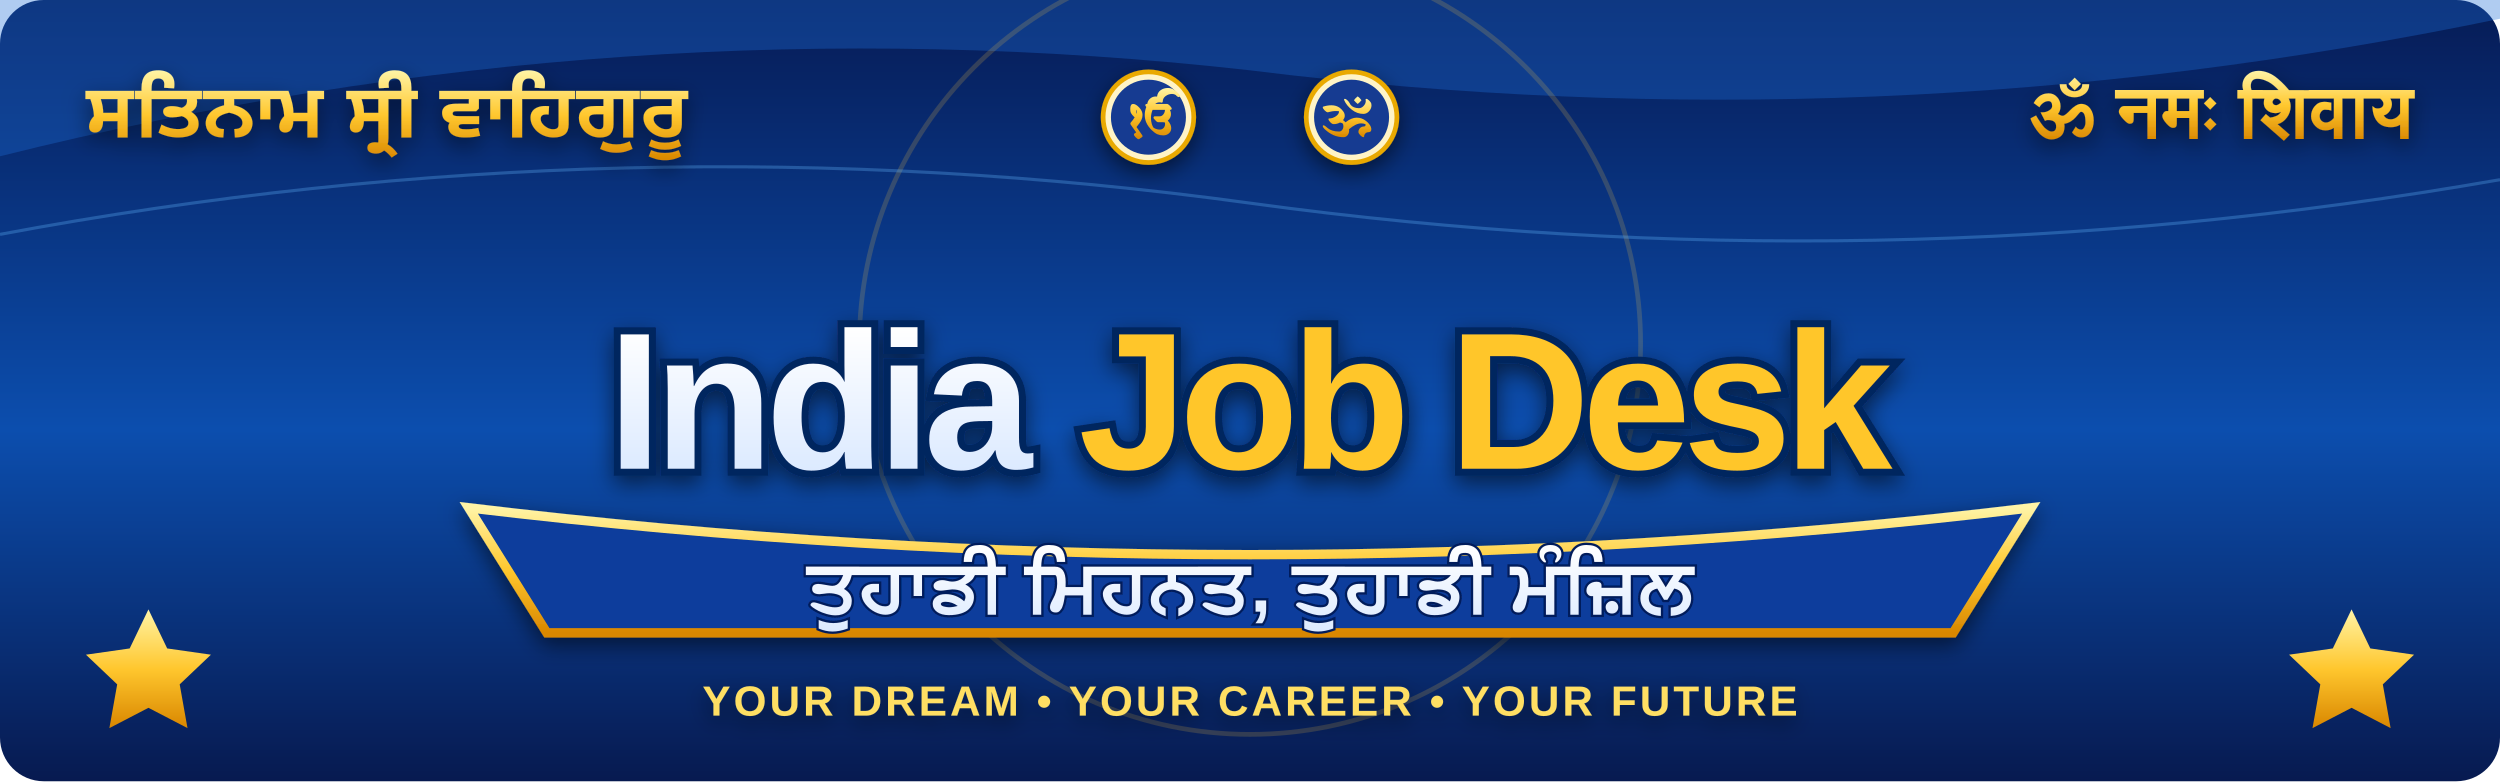
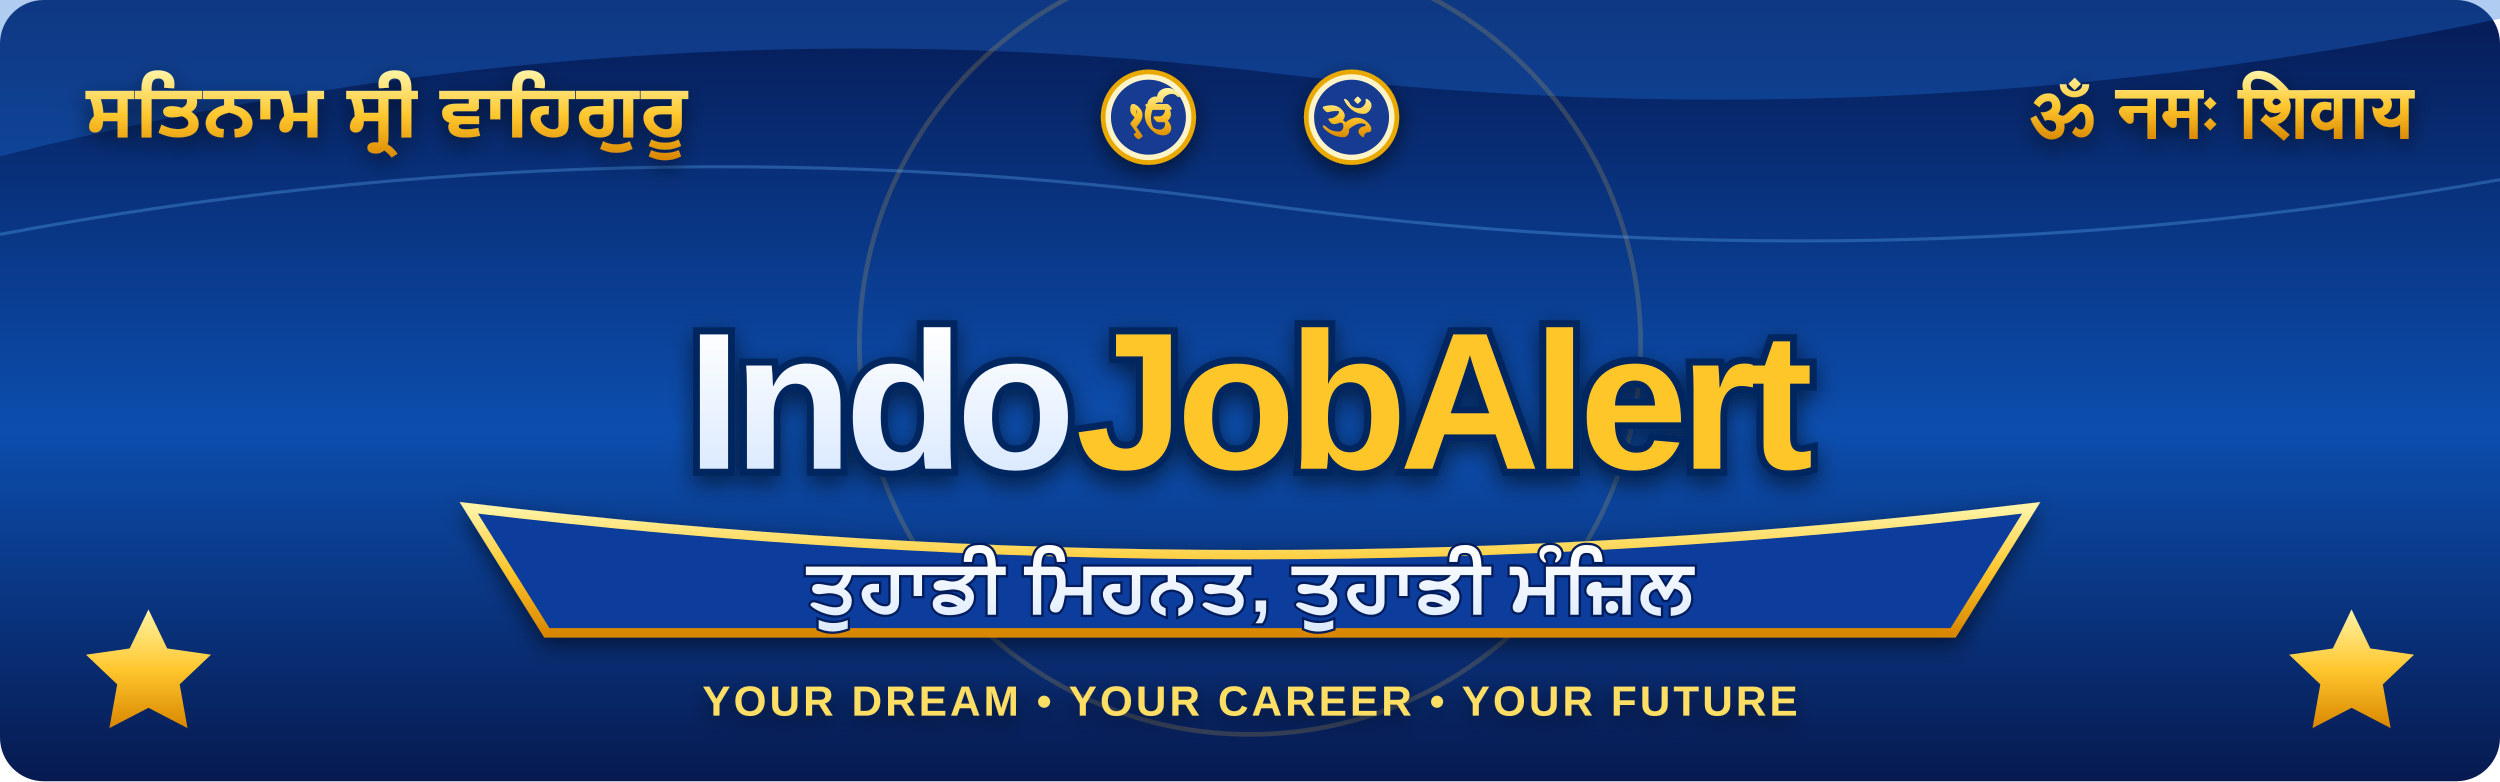
<svg xmlns="http://www.w3.org/2000/svg" viewBox="0 0 1600 500" role="img" aria-labelledby="title desc">
  <defs>
    <linearGradient id="bg" x2="0" y2="1">
      <stop stop-color="#061b55" />
      <stop offset=".55" stop-color="#0c4eae" />
      <stop offset="1" stop-color="#071a50" />
    </linearGradient>
    <linearGradient id="gold" x2="0" y2="1">
      <stop stop-color="#fff4a6" />
      <stop offset=".5" stop-color="#ffc72e" />
      <stop offset="1" stop-color="#d98700" />
    </linearGradient>
    <linearGradient id="white" x2="0" y2="1">
      <stop stop-color="#fff" />
      <stop offset="1" stop-color="#dceaff" />
    </linearGradient>
    <filter id="shadow" x="-20%" y="-20%" width="140%" height="150%">
      <feGaussianBlur in="SourceAlpha" stdDeviation="7" />
      <feOffset dy="5" />
      <feComponentTransfer>
        <feFuncA type="linear" slope=".55" />
      </feComponentTransfer>
      <feMerge>
        <feMergeNode />
        <feMergeNode in="SourceGraphic" />
      </feMerge>
    </filter>
  </defs>
  <rect width="1600" height="500" rx="28" fill="url(#bg)" />
  <path d="M0 0H1600V12Q1200 95 800 45Q400 0 0 100Z" fill="#1c6dd8" opacity=".35" />
  <circle cx="800" cy="220" r="250" fill="none" stroke="#ffc83d" stroke-width="3" opacity=".18" />
  <path d="M0 150Q400 75 800 130T1600 115" fill="none" stroke="#65b8ff" stroke-width="2" opacity=".3" />
  <g font-family="'Noto Sans Gurmukhi',sans-serif" fill="url(#gold)" font-weight="700" filter="url(#shadow)">
    <text x="55" y="88" font-size="48" letter-spacing="1.2">ਸਤਿਨਾਮ  ਸ੍ਰੀ  ਵਾਹਿਗੁਰੂ</text>
    <text x="1545" y="88" font-size="48" text-anchor="end">ॐ नमः शिवाय</text>
  </g>
  <g filter="url(#shadow)">
    <circle cx="735" cy="75" r="29" fill="#fff4c7" stroke="#e9a900" stroke-width="3" />
    <circle cx="735" cy="75" r="24" fill="#143b91" />
    <text x="735" y="86" text-anchor="middle" font-family="serif" font-size="33" font-weight="bold" fill="url(#gold)">ੴ</text>
    <circle cx="865" cy="75" r="29" fill="#fff4c7" stroke="#e9a900" stroke-width="3" />
    <circle cx="865" cy="75" r="24" fill="#143b91" />
    <text x="865" y="86" text-anchor="middle" font-family="serif" font-size="35" font-weight="bold" fill="url(#gold)">ॐ</text>
  </g>
  <path d="M70 145H1530" stroke="url(#gold)" stroke-width="3" opacity=".85" />
  <g text-anchor="middle" filter="url(#shadow)">
-     <text x="800" y="300" font-family="Arial,sans-serif" font-size="125" font-weight="900" letter-spacing="-5" fill="url(#white)" stroke="#06275f" stroke-width="9" paint-order="stroke">India <tspan fill="#ffc629">Job Desk</tspan>
+     <text x="800" y="300" font-family="Arial,sans-serif" font-size="125" font-weight="900" letter-spacing="-5" fill="url(#white)" stroke="#06275f" stroke-width="9" paint-order="stroke">Indo<tspan fill="#ffc629">JobAlert</tspan>
    </text>
    <path d="M300 325Q800 385 1300 325L1250 405H350Z" fill="#073c9c" stroke="url(#gold)" stroke-width="6" />
    <text x="800" y="392" font-family="Arial,sans-serif" font-size="48" font-weight="900" fill="url(#white)" stroke="#061e5b" stroke-width="3" paint-order="stroke">ਤੁਹਾਡੀ ਮਿਹਨਤ, ਤੁਹਾਡੀ ਮੰਜ਼ਿਲ</text>
    <text x="800" y="458" font-family="Arial,sans-serif" font-size="27" font-weight="700" letter-spacing="2" fill="#ffdf64">YOUR DREAM • YOUR CAREER • YOUR FUTURE</text>
  </g>
  <g fill="url(#gold)">
    <path d="M95 390l12 25 28 4-20 19 5 28-25-13-25 13 5-28-20-19 28-4z" />
    <path d="M1505 390l12 25 28 4-20 19 5 28-25-13-25 13 5-28-20-19 28-4z" />
  </g>
</svg>
